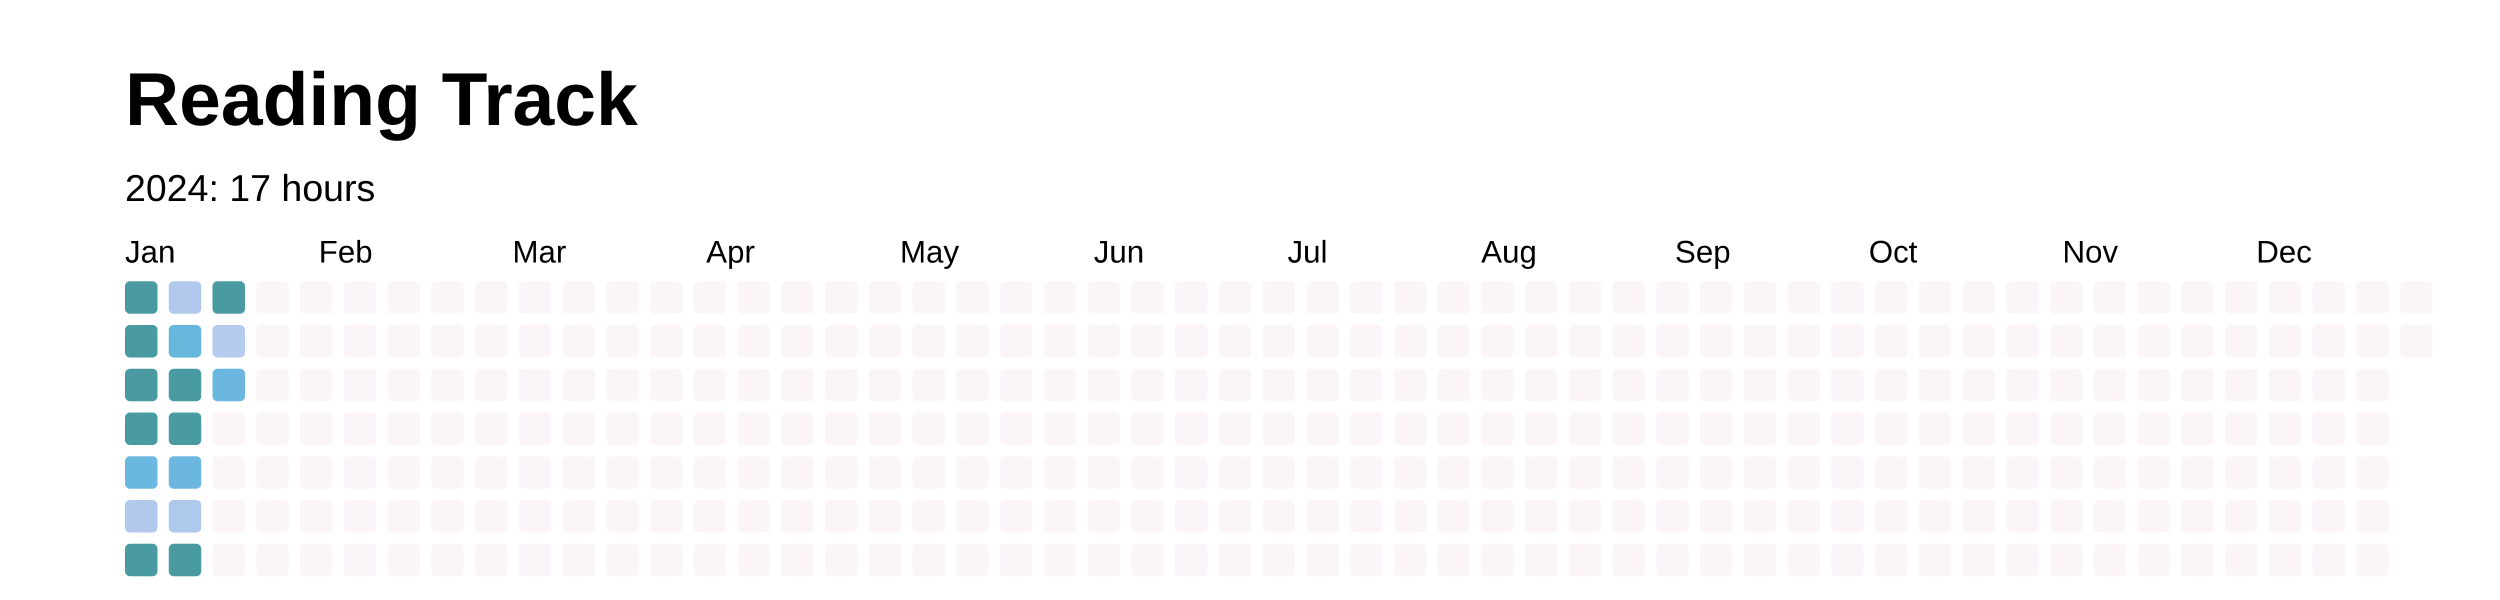
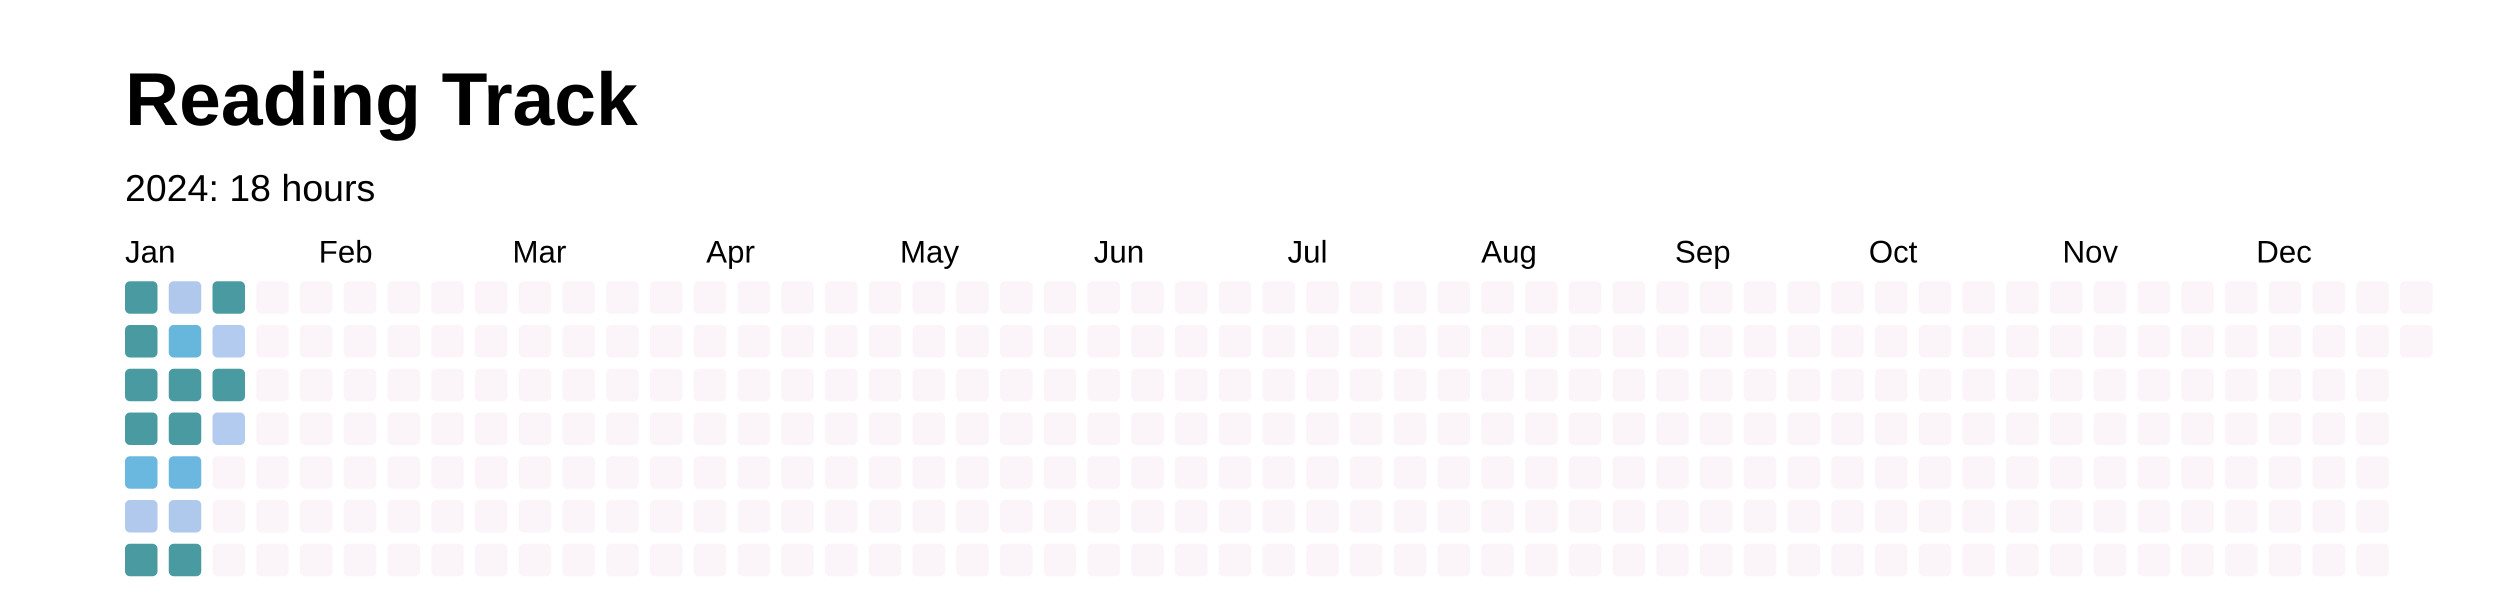
<svg xmlns="http://www.w3.org/2000/svg" baseProfile="full" height="48mm" version="1.1" viewBox="0,0,200,48" width="200mm">
  <defs />
  <rect fill="#FFFFFF" height="48" width="200" x="0" y="0" />
  <text fill="#000000" style="font-size:6px; font-family:Arial; font-weight:bold;" x="10" y="10">Reading Track</text>
-   <text dominant-baseline="hanging" fill="#000000" style="font-size:3.0px; font-family:Arial;" x="10" y="14">2024: 17 hours</text>
+   <text dominant-baseline="hanging" fill="#000000" style="font-size:3.0px; font-family:Arial;" x="10" y="14">2024: 18 hours</text>
  <text fill="#000000" style="font-size:2.5px; font-family:Arial" x="10.0" y="21.0">Jan</text>
  <text fill="#000000" style="font-size:2.5px; font-family:Arial" x="25.5" y="21.0">Feb</text>
  <text fill="#000000" style="font-size:2.5px; font-family:Arial" x="41.0" y="21.0">Mar</text>
  <text fill="#000000" style="font-size:2.5px; font-family:Arial" x="56.5" y="21.0">Apr</text>
  <text fill="#000000" style="font-size:2.5px; font-family:Arial" x="72.0" y="21.0">May</text>
  <text fill="#000000" style="font-size:2.5px; font-family:Arial" x="87.5" y="21.0">Jun</text>
  <text fill="#000000" style="font-size:2.5px; font-family:Arial" x="103.0" y="21.0">Jul</text>
  <text fill="#000000" style="font-size:2.5px; font-family:Arial" x="118.5" y="21.0">Aug</text>
  <text fill="#000000" style="font-size:2.5px; font-family:Arial" x="134.0" y="21.0">Sep</text>
  <text fill="#000000" style="font-size:2.5px; font-family:Arial" x="149.5" y="21.0">Oct</text>
  <text fill="#000000" style="font-size:2.5px; font-family:Arial" x="165.0" y="21.0">Nov</text>
  <text fill="#000000" style="font-size:2.5px; font-family:Arial" x="180.5" y="21.0">Dec</text>
  <rect fill="#4a9ba1" height="2.6" rx="0.4" ry="0.4" width="2.6" x="10.0" y="22.5" />
  <rect fill="#4a9ba1" height="2.6" rx="0.4" ry="0.4" width="2.6" x="10.0" y="26.0" />
  <rect fill="#4a9ba1" height="2.6" rx="0.4" ry="0.4" width="2.6" x="10.0" y="29.5" />
  <rect fill="#4a9ba1" height="2.6" rx="0.4" ry="0.4" width="2.6" x="10.0" y="33.0" />
  <rect fill="#6ab7df" height="2.6" rx="0.4" ry="0.4" width="2.6" x="10.0" y="36.5" />
  <rect fill="#b0c9ed" height="2.6" rx="0.4" ry="0.4" width="2.6" x="10.0" y="40.0" />
  <rect fill="#4a9ba1" height="2.6" rx="0.4" ry="0.4" width="2.6" x="10.0" y="43.5" />
  <rect fill="#afc8ec" height="2.6" rx="0.4" ry="0.4" width="2.6" x="13.5" y="22.5" />
  <rect fill="#67b6dc" height="2.6" rx="0.4" ry="0.4" width="2.6" x="13.5" y="26.0" />
  <rect fill="#4a9ba1" height="2.6" rx="0.4" ry="0.4" width="2.6" x="13.5" y="29.5" />
  <rect fill="#4a9ba1" height="2.6" rx="0.4" ry="0.4" width="2.6" x="13.5" y="33.0" />
  <rect fill="#6bb7df" height="2.6" rx="0.4" ry="0.4" width="2.6" x="13.5" y="36.5" />
  <rect fill="#afc9ec" height="2.6" rx="0.4" ry="0.4" width="2.6" x="13.5" y="40.0" />
  <rect fill="#4a9ba1" height="2.6" rx="0.4" ry="0.4" width="2.6" x="13.5" y="43.5" />
  <rect fill="#4a9ba1" height="2.6" rx="0.4" ry="0.4" width="2.6" x="17.0" y="22.5" />
  <rect fill="#b3cbee" height="2.6" rx="0.4" ry="0.4" width="2.6" x="17.0" y="26.0" />
-   <rect fill="#6bb7e0" height="2.6" rx="0.4" ry="0.4" width="2.6" x="17.0" y="29.5" />
-   <rect fill="#FBF4F9" height="2.6" rx="0.4" ry="0.4" width="2.6" x="17.0" y="33.0" />
+   <rect fill="#4a9ba1" height="2.6" rx="0.4" ry="0.4" width="2.6" x="17.0" y="29.5" />
+   <rect fill="#b3cbee" height="2.6" rx="0.4" ry="0.4" width="2.6" x="17.0" y="33.0" />
  <rect fill="#FBF4F9" height="2.6" rx="0.4" ry="0.4" width="2.6" x="17.0" y="36.5" />
  <rect fill="#FBF4F9" height="2.6" rx="0.4" ry="0.4" width="2.6" x="17.0" y="40.0" />
  <rect fill="#FBF4F9" height="2.6" rx="0.4" ry="0.4" width="2.6" x="17.0" y="43.5" />
  <rect fill="#FBF4F9" height="2.6" rx="0.4" ry="0.4" width="2.6" x="20.5" y="22.5" />
  <rect fill="#FBF4F9" height="2.6" rx="0.4" ry="0.4" width="2.6" x="20.5" y="26.0" />
  <rect fill="#FBF4F9" height="2.6" rx="0.4" ry="0.4" width="2.6" x="20.5" y="29.5" />
  <rect fill="#FBF4F9" height="2.6" rx="0.4" ry="0.4" width="2.6" x="20.5" y="33.0" />
  <rect fill="#FBF4F9" height="2.6" rx="0.4" ry="0.4" width="2.6" x="20.5" y="36.5" />
  <rect fill="#FBF4F9" height="2.6" rx="0.4" ry="0.4" width="2.6" x="20.5" y="40.0" />
  <rect fill="#FBF4F9" height="2.6" rx="0.4" ry="0.4" width="2.6" x="20.5" y="43.5" />
  <rect fill="#FBF4F9" height="2.6" rx="0.4" ry="0.4" width="2.6" x="24.0" y="22.5" />
  <rect fill="#FBF4F9" height="2.6" rx="0.4" ry="0.4" width="2.6" x="24.0" y="26.0" />
  <rect fill="#FBF4F9" height="2.6" rx="0.4" ry="0.4" width="2.6" x="24.0" y="29.5" />
  <rect fill="#FBF4F9" height="2.6" rx="0.4" ry="0.4" width="2.6" x="24.0" y="33.0" />
  <rect fill="#FBF4F9" height="2.6" rx="0.4" ry="0.4" width="2.6" x="24.0" y="36.5" />
  <rect fill="#FBF4F9" height="2.6" rx="0.4" ry="0.4" width="2.6" x="24.0" y="40.0" />
  <rect fill="#FBF4F9" height="2.6" rx="0.4" ry="0.4" width="2.6" x="24.0" y="43.5" />
  <rect fill="#FBF4F9" height="2.6" rx="0.4" ry="0.4" width="2.6" x="27.5" y="22.5" />
  <rect fill="#FBF4F9" height="2.6" rx="0.4" ry="0.4" width="2.6" x="27.5" y="26.0" />
  <rect fill="#FBF4F9" height="2.6" rx="0.4" ry="0.4" width="2.6" x="27.5" y="29.5" />
  <rect fill="#FBF4F9" height="2.6" rx="0.4" ry="0.4" width="2.6" x="27.5" y="33.0" />
  <rect fill="#FBF4F9" height="2.6" rx="0.4" ry="0.4" width="2.6" x="27.5" y="36.5" />
  <rect fill="#FBF4F9" height="2.6" rx="0.4" ry="0.4" width="2.6" x="27.5" y="40.0" />
  <rect fill="#FBF4F9" height="2.6" rx="0.4" ry="0.4" width="2.6" x="27.5" y="43.5" />
  <rect fill="#FBF4F9" height="2.6" rx="0.4" ry="0.4" width="2.6" x="31.0" y="22.5" />
  <rect fill="#FBF4F9" height="2.6" rx="0.4" ry="0.4" width="2.6" x="31.0" y="26.0" />
  <rect fill="#FBF4F9" height="2.6" rx="0.4" ry="0.4" width="2.6" x="31.0" y="29.5" />
  <rect fill="#FBF4F9" height="2.6" rx="0.4" ry="0.4" width="2.6" x="31.0" y="33.0" />
  <rect fill="#FBF4F9" height="2.6" rx="0.4" ry="0.4" width="2.6" x="31.0" y="36.5" />
  <rect fill="#FBF4F9" height="2.6" rx="0.4" ry="0.4" width="2.6" x="31.0" y="40.0" />
  <rect fill="#FBF4F9" height="2.6" rx="0.4" ry="0.4" width="2.6" x="31.0" y="43.5" />
  <rect fill="#FBF4F9" height="2.6" rx="0.4" ry="0.4" width="2.6" x="34.5" y="22.5" />
  <rect fill="#FBF4F9" height="2.6" rx="0.4" ry="0.4" width="2.6" x="34.5" y="26.0" />
  <rect fill="#FBF4F9" height="2.6" rx="0.4" ry="0.4" width="2.6" x="34.5" y="29.5" />
  <rect fill="#FBF4F9" height="2.6" rx="0.4" ry="0.4" width="2.6" x="34.5" y="33.0" />
  <rect fill="#FBF4F9" height="2.6" rx="0.4" ry="0.4" width="2.6" x="34.5" y="36.5" />
  <rect fill="#FBF4F9" height="2.6" rx="0.4" ry="0.4" width="2.6" x="34.5" y="40.0" />
  <rect fill="#FBF4F9" height="2.6" rx="0.4" ry="0.4" width="2.6" x="34.5" y="43.5" />
  <rect fill="#FBF4F9" height="2.6" rx="0.4" ry="0.4" width="2.6" x="38.0" y="22.5" />
  <rect fill="#FBF4F9" height="2.6" rx="0.4" ry="0.4" width="2.6" x="38.0" y="26.0" />
  <rect fill="#FBF4F9" height="2.6" rx="0.4" ry="0.4" width="2.6" x="38.0" y="29.5" />
  <rect fill="#FBF4F9" height="2.6" rx="0.4" ry="0.4" width="2.6" x="38.0" y="33.0" />
  <rect fill="#FBF4F9" height="2.6" rx="0.4" ry="0.4" width="2.6" x="38.0" y="36.5" />
  <rect fill="#FBF4F9" height="2.6" rx="0.4" ry="0.4" width="2.6" x="38.0" y="40.0" />
  <rect fill="#FBF4F9" height="2.6" rx="0.4" ry="0.4" width="2.6" x="38.0" y="43.5" />
  <rect fill="#FBF4F9" height="2.6" rx="0.4" ry="0.4" width="2.6" x="41.5" y="22.5" />
  <rect fill="#FBF4F9" height="2.6" rx="0.4" ry="0.4" width="2.6" x="41.5" y="26.0" />
  <rect fill="#FBF4F9" height="2.6" rx="0.4" ry="0.4" width="2.6" x="41.5" y="29.5" />
  <rect fill="#FBF4F9" height="2.6" rx="0.4" ry="0.4" width="2.6" x="41.5" y="33.0" />
  <rect fill="#FBF4F9" height="2.6" rx="0.4" ry="0.4" width="2.6" x="41.5" y="36.5" />
  <rect fill="#FBF4F9" height="2.6" rx="0.4" ry="0.4" width="2.6" x="41.5" y="40.0" />
  <rect fill="#FBF4F9" height="2.6" rx="0.4" ry="0.4" width="2.6" x="41.5" y="43.5" />
  <rect fill="#FBF4F9" height="2.6" rx="0.4" ry="0.4" width="2.6" x="45.0" y="22.5" />
  <rect fill="#FBF4F9" height="2.6" rx="0.4" ry="0.4" width="2.6" x="45.0" y="26.0" />
  <rect fill="#FBF4F9" height="2.6" rx="0.4" ry="0.4" width="2.6" x="45.0" y="29.5" />
  <rect fill="#FBF4F9" height="2.6" rx="0.4" ry="0.4" width="2.6" x="45.0" y="33.0" />
  <rect fill="#FBF4F9" height="2.6" rx="0.4" ry="0.4" width="2.6" x="45.0" y="36.5" />
  <rect fill="#FBF4F9" height="2.6" rx="0.4" ry="0.4" width="2.6" x="45.0" y="40.0" />
  <rect fill="#FBF4F9" height="2.6" rx="0.4" ry="0.4" width="2.6" x="45.0" y="43.5" />
  <rect fill="#FBF4F9" height="2.6" rx="0.4" ry="0.4" width="2.6" x="48.5" y="22.5" />
  <rect fill="#FBF4F9" height="2.6" rx="0.4" ry="0.4" width="2.6" x="48.5" y="26.0" />
  <rect fill="#FBF4F9" height="2.6" rx="0.4" ry="0.4" width="2.6" x="48.5" y="29.5" />
  <rect fill="#FBF4F9" height="2.6" rx="0.4" ry="0.4" width="2.6" x="48.5" y="33.0" />
  <rect fill="#FBF4F9" height="2.6" rx="0.4" ry="0.4" width="2.6" x="48.5" y="36.5" />
  <rect fill="#FBF4F9" height="2.6" rx="0.4" ry="0.4" width="2.6" x="48.5" y="40.0" />
  <rect fill="#FBF4F9" height="2.6" rx="0.4" ry="0.4" width="2.6" x="48.5" y="43.5" />
  <rect fill="#FBF4F9" height="2.6" rx="0.4" ry="0.4" width="2.6" x="52.0" y="22.5" />
  <rect fill="#FBF4F9" height="2.6" rx="0.4" ry="0.4" width="2.6" x="52.0" y="26.0" />
  <rect fill="#FBF4F9" height="2.6" rx="0.4" ry="0.4" width="2.6" x="52.0" y="29.5" />
  <rect fill="#FBF4F9" height="2.6" rx="0.4" ry="0.4" width="2.6" x="52.0" y="33.0" />
  <rect fill="#FBF4F9" height="2.6" rx="0.4" ry="0.4" width="2.6" x="52.0" y="36.5" />
  <rect fill="#FBF4F9" height="2.6" rx="0.4" ry="0.4" width="2.6" x="52.0" y="40.0" />
  <rect fill="#FBF4F9" height="2.6" rx="0.4" ry="0.4" width="2.6" x="52.0" y="43.5" />
  <rect fill="#FBF4F9" height="2.6" rx="0.4" ry="0.4" width="2.6" x="55.5" y="22.5" />
  <rect fill="#FBF4F9" height="2.6" rx="0.4" ry="0.4" width="2.6" x="55.5" y="26.0" />
  <rect fill="#FBF4F9" height="2.6" rx="0.4" ry="0.4" width="2.6" x="55.5" y="29.5" />
  <rect fill="#FBF4F9" height="2.6" rx="0.4" ry="0.4" width="2.6" x="55.5" y="33.0" />
  <rect fill="#FBF4F9" height="2.6" rx="0.4" ry="0.4" width="2.6" x="55.5" y="36.5" />
  <rect fill="#FBF4F9" height="2.6" rx="0.4" ry="0.4" width="2.6" x="55.5" y="40.0" />
  <rect fill="#FBF4F9" height="2.6" rx="0.4" ry="0.4" width="2.6" x="55.5" y="43.5" />
  <rect fill="#FBF4F9" height="2.6" rx="0.4" ry="0.4" width="2.6" x="59.0" y="22.5" />
  <rect fill="#FBF4F9" height="2.6" rx="0.4" ry="0.4" width="2.6" x="59.0" y="26.0" />
  <rect fill="#FBF4F9" height="2.6" rx="0.4" ry="0.4" width="2.6" x="59.0" y="29.5" />
  <rect fill="#FBF4F9" height="2.6" rx="0.4" ry="0.4" width="2.6" x="59.0" y="33.0" />
  <rect fill="#FBF4F9" height="2.6" rx="0.4" ry="0.4" width="2.6" x="59.0" y="36.5" />
  <rect fill="#FBF4F9" height="2.6" rx="0.4" ry="0.4" width="2.6" x="59.0" y="40.0" />
  <rect fill="#FBF4F9" height="2.6" rx="0.4" ry="0.4" width="2.6" x="59.0" y="43.5" />
  <rect fill="#FBF4F9" height="2.6" rx="0.4" ry="0.4" width="2.6" x="62.5" y="22.5" />
  <rect fill="#FBF4F9" height="2.6" rx="0.4" ry="0.4" width="2.6" x="62.5" y="26.0" />
  <rect fill="#FBF4F9" height="2.6" rx="0.4" ry="0.4" width="2.6" x="62.5" y="29.5" />
  <rect fill="#FBF4F9" height="2.6" rx="0.4" ry="0.4" width="2.6" x="62.5" y="33.0" />
  <rect fill="#FBF4F9" height="2.6" rx="0.4" ry="0.4" width="2.6" x="62.5" y="36.5" />
  <rect fill="#FBF4F9" height="2.6" rx="0.4" ry="0.4" width="2.6" x="62.5" y="40.0" />
  <rect fill="#FBF4F9" height="2.6" rx="0.4" ry="0.4" width="2.6" x="62.5" y="43.5" />
  <rect fill="#FBF4F9" height="2.6" rx="0.4" ry="0.4" width="2.6" x="66.0" y="22.5" />
  <rect fill="#FBF4F9" height="2.6" rx="0.4" ry="0.4" width="2.6" x="66.0" y="26.0" />
  <rect fill="#FBF4F9" height="2.6" rx="0.4" ry="0.4" width="2.6" x="66.0" y="29.5" />
  <rect fill="#FBF4F9" height="2.6" rx="0.4" ry="0.4" width="2.6" x="66.0" y="33.0" />
  <rect fill="#FBF4F9" height="2.6" rx="0.4" ry="0.4" width="2.6" x="66.0" y="36.5" />
  <rect fill="#FBF4F9" height="2.6" rx="0.4" ry="0.4" width="2.6" x="66.0" y="40.0" />
  <rect fill="#FBF4F9" height="2.6" rx="0.4" ry="0.4" width="2.6" x="66.0" y="43.5" />
  <rect fill="#FBF4F9" height="2.6" rx="0.4" ry="0.4" width="2.6" x="69.5" y="22.5" />
  <rect fill="#FBF4F9" height="2.6" rx="0.4" ry="0.4" width="2.6" x="69.5" y="26.0" />
  <rect fill="#FBF4F9" height="2.6" rx="0.4" ry="0.4" width="2.6" x="69.5" y="29.5" />
  <rect fill="#FBF4F9" height="2.6" rx="0.4" ry="0.4" width="2.6" x="69.5" y="33.0" />
  <rect fill="#FBF4F9" height="2.6" rx="0.4" ry="0.4" width="2.6" x="69.5" y="36.5" />
  <rect fill="#FBF4F9" height="2.6" rx="0.4" ry="0.4" width="2.6" x="69.5" y="40.0" />
  <rect fill="#FBF4F9" height="2.6" rx="0.4" ry="0.4" width="2.6" x="69.5" y="43.5" />
  <rect fill="#FBF4F9" height="2.6" rx="0.4" ry="0.4" width="2.6" x="73.0" y="22.5" />
  <rect fill="#FBF4F9" height="2.6" rx="0.4" ry="0.4" width="2.6" x="73.0" y="26.0" />
  <rect fill="#FBF4F9" height="2.6" rx="0.4" ry="0.4" width="2.6" x="73.0" y="29.5" />
  <rect fill="#FBF4F9" height="2.6" rx="0.4" ry="0.4" width="2.6" x="73.0" y="33.0" />
  <rect fill="#FBF4F9" height="2.6" rx="0.4" ry="0.4" width="2.6" x="73.0" y="36.5" />
  <rect fill="#FBF4F9" height="2.6" rx="0.4" ry="0.4" width="2.6" x="73.0" y="40.0" />
  <rect fill="#FBF4F9" height="2.6" rx="0.4" ry="0.4" width="2.6" x="73.0" y="43.5" />
  <rect fill="#FBF4F9" height="2.6" rx="0.4" ry="0.4" width="2.6" x="76.5" y="22.5" />
  <rect fill="#FBF4F9" height="2.6" rx="0.4" ry="0.4" width="2.6" x="76.5" y="26.0" />
  <rect fill="#FBF4F9" height="2.6" rx="0.4" ry="0.4" width="2.6" x="76.5" y="29.5" />
  <rect fill="#FBF4F9" height="2.6" rx="0.4" ry="0.4" width="2.6" x="76.5" y="33.0" />
  <rect fill="#FBF4F9" height="2.6" rx="0.4" ry="0.4" width="2.6" x="76.5" y="36.5" />
  <rect fill="#FBF4F9" height="2.6" rx="0.4" ry="0.4" width="2.6" x="76.5" y="40.0" />
  <rect fill="#FBF4F9" height="2.6" rx="0.4" ry="0.4" width="2.6" x="76.5" y="43.5" />
  <rect fill="#FBF4F9" height="2.6" rx="0.4" ry="0.4" width="2.6" x="80.0" y="22.5" />
  <rect fill="#FBF4F9" height="2.6" rx="0.4" ry="0.4" width="2.6" x="80.0" y="26.0" />
  <rect fill="#FBF4F9" height="2.6" rx="0.4" ry="0.4" width="2.6" x="80.0" y="29.5" />
  <rect fill="#FBF4F9" height="2.6" rx="0.4" ry="0.4" width="2.6" x="80.0" y="33.0" />
  <rect fill="#FBF4F9" height="2.6" rx="0.4" ry="0.4" width="2.6" x="80.0" y="36.5" />
  <rect fill="#FBF4F9" height="2.6" rx="0.4" ry="0.4" width="2.6" x="80.0" y="40.0" />
  <rect fill="#FBF4F9" height="2.6" rx="0.4" ry="0.4" width="2.6" x="80.0" y="43.5" />
  <rect fill="#FBF4F9" height="2.6" rx="0.4" ry="0.4" width="2.6" x="83.5" y="22.5" />
  <rect fill="#FBF4F9" height="2.6" rx="0.4" ry="0.4" width="2.6" x="83.5" y="26.0" />
  <rect fill="#FBF4F9" height="2.6" rx="0.4" ry="0.4" width="2.6" x="83.5" y="29.5" />
  <rect fill="#FBF4F9" height="2.6" rx="0.4" ry="0.4" width="2.6" x="83.5" y="33.0" />
  <rect fill="#FBF4F9" height="2.6" rx="0.4" ry="0.4" width="2.6" x="83.5" y="36.5" />
  <rect fill="#FBF4F9" height="2.6" rx="0.4" ry="0.4" width="2.6" x="83.5" y="40.0" />
  <rect fill="#FBF4F9" height="2.6" rx="0.4" ry="0.4" width="2.6" x="83.5" y="43.5" />
  <rect fill="#FBF4F9" height="2.6" rx="0.4" ry="0.4" width="2.6" x="87.0" y="22.5" />
  <rect fill="#FBF4F9" height="2.6" rx="0.4" ry="0.4" width="2.6" x="87.0" y="26.0" />
  <rect fill="#FBF4F9" height="2.6" rx="0.4" ry="0.4" width="2.6" x="87.0" y="29.5" />
  <rect fill="#FBF4F9" height="2.6" rx="0.4" ry="0.4" width="2.6" x="87.0" y="33.0" />
  <rect fill="#FBF4F9" height="2.6" rx="0.4" ry="0.4" width="2.6" x="87.0" y="36.5" />
  <rect fill="#FBF4F9" height="2.6" rx="0.4" ry="0.4" width="2.6" x="87.0" y="40.0" />
  <rect fill="#FBF4F9" height="2.6" rx="0.4" ry="0.4" width="2.6" x="87.0" y="43.5" />
  <rect fill="#FBF4F9" height="2.6" rx="0.4" ry="0.4" width="2.6" x="90.5" y="22.5" />
  <rect fill="#FBF4F9" height="2.6" rx="0.4" ry="0.4" width="2.6" x="90.5" y="26.0" />
  <rect fill="#FBF4F9" height="2.6" rx="0.4" ry="0.4" width="2.6" x="90.5" y="29.5" />
  <rect fill="#FBF4F9" height="2.6" rx="0.4" ry="0.4" width="2.6" x="90.5" y="33.0" />
  <rect fill="#FBF4F9" height="2.6" rx="0.4" ry="0.4" width="2.6" x="90.5" y="36.5" />
  <rect fill="#FBF4F9" height="2.6" rx="0.4" ry="0.4" width="2.6" x="90.5" y="40.0" />
  <rect fill="#FBF4F9" height="2.6" rx="0.4" ry="0.4" width="2.6" x="90.5" y="43.5" />
  <rect fill="#FBF4F9" height="2.6" rx="0.4" ry="0.4" width="2.6" x="94.0" y="22.5" />
  <rect fill="#FBF4F9" height="2.6" rx="0.4" ry="0.4" width="2.6" x="94.0" y="26.0" />
  <rect fill="#FBF4F9" height="2.6" rx="0.4" ry="0.4" width="2.6" x="94.0" y="29.5" />
  <rect fill="#FBF4F9" height="2.6" rx="0.4" ry="0.4" width="2.6" x="94.0" y="33.0" />
  <rect fill="#FBF4F9" height="2.6" rx="0.4" ry="0.4" width="2.6" x="94.0" y="36.5" />
  <rect fill="#FBF4F9" height="2.6" rx="0.4" ry="0.4" width="2.6" x="94.0" y="40.0" />
  <rect fill="#FBF4F9" height="2.6" rx="0.4" ry="0.4" width="2.6" x="94.0" y="43.5" />
  <rect fill="#FBF4F9" height="2.6" rx="0.4" ry="0.4" width="2.6" x="97.5" y="22.5" />
  <rect fill="#FBF4F9" height="2.6" rx="0.4" ry="0.4" width="2.6" x="97.5" y="26.0" />
  <rect fill="#FBF4F9" height="2.6" rx="0.4" ry="0.4" width="2.6" x="97.5" y="29.5" />
  <rect fill="#FBF4F9" height="2.6" rx="0.4" ry="0.4" width="2.6" x="97.5" y="33.0" />
  <rect fill="#FBF4F9" height="2.6" rx="0.4" ry="0.4" width="2.6" x="97.5" y="36.5" />
  <rect fill="#FBF4F9" height="2.6" rx="0.4" ry="0.4" width="2.6" x="97.5" y="40.0" />
  <rect fill="#FBF4F9" height="2.6" rx="0.4" ry="0.4" width="2.6" x="97.5" y="43.5" />
  <rect fill="#FBF4F9" height="2.6" rx="0.4" ry="0.4" width="2.6" x="101.0" y="22.5" />
  <rect fill="#FBF4F9" height="2.6" rx="0.4" ry="0.4" width="2.6" x="101.0" y="26.0" />
  <rect fill="#FBF4F9" height="2.6" rx="0.4" ry="0.4" width="2.6" x="101.0" y="29.5" />
  <rect fill="#FBF4F9" height="2.6" rx="0.4" ry="0.4" width="2.6" x="101.0" y="33.0" />
  <rect fill="#FBF4F9" height="2.6" rx="0.4" ry="0.4" width="2.6" x="101.0" y="36.5" />
  <rect fill="#FBF4F9" height="2.6" rx="0.4" ry="0.4" width="2.6" x="101.0" y="40.0" />
  <rect fill="#FBF4F9" height="2.6" rx="0.4" ry="0.4" width="2.6" x="101.0" y="43.5" />
  <rect fill="#FBF4F9" height="2.6" rx="0.4" ry="0.4" width="2.6" x="104.5" y="22.5" />
  <rect fill="#FBF4F9" height="2.6" rx="0.4" ry="0.4" width="2.6" x="104.5" y="26.0" />
  <rect fill="#FBF4F9" height="2.6" rx="0.4" ry="0.4" width="2.6" x="104.5" y="29.5" />
  <rect fill="#FBF4F9" height="2.6" rx="0.4" ry="0.4" width="2.6" x="104.5" y="33.0" />
  <rect fill="#FBF4F9" height="2.6" rx="0.4" ry="0.4" width="2.6" x="104.5" y="36.5" />
  <rect fill="#FBF4F9" height="2.6" rx="0.4" ry="0.4" width="2.6" x="104.5" y="40.0" />
  <rect fill="#FBF4F9" height="2.6" rx="0.4" ry="0.4" width="2.6" x="104.5" y="43.5" />
  <rect fill="#FBF4F9" height="2.6" rx="0.4" ry="0.4" width="2.6" x="108.0" y="22.5" />
  <rect fill="#FBF4F9" height="2.6" rx="0.4" ry="0.4" width="2.6" x="108.0" y="26.0" />
  <rect fill="#FBF4F9" height="2.6" rx="0.4" ry="0.4" width="2.6" x="108.0" y="29.5" />
  <rect fill="#FBF4F9" height="2.6" rx="0.4" ry="0.4" width="2.6" x="108.0" y="33.0" />
  <rect fill="#FBF4F9" height="2.6" rx="0.4" ry="0.4" width="2.6" x="108.0" y="36.5" />
  <rect fill="#FBF4F9" height="2.6" rx="0.4" ry="0.4" width="2.6" x="108.0" y="40.0" />
  <rect fill="#FBF4F9" height="2.6" rx="0.4" ry="0.4" width="2.6" x="108.0" y="43.5" />
  <rect fill="#FBF4F9" height="2.6" rx="0.4" ry="0.4" width="2.6" x="111.5" y="22.5" />
  <rect fill="#FBF4F9" height="2.6" rx="0.4" ry="0.4" width="2.6" x="111.5" y="26.0" />
  <rect fill="#FBF4F9" height="2.6" rx="0.4" ry="0.4" width="2.6" x="111.5" y="29.5" />
  <rect fill="#FBF4F9" height="2.6" rx="0.4" ry="0.4" width="2.6" x="111.5" y="33.0" />
  <rect fill="#FBF4F9" height="2.6" rx="0.4" ry="0.4" width="2.6" x="111.5" y="36.5" />
  <rect fill="#FBF4F9" height="2.6" rx="0.4" ry="0.4" width="2.6" x="111.5" y="40.0" />
  <rect fill="#FBF4F9" height="2.6" rx="0.4" ry="0.4" width="2.6" x="111.5" y="43.5" />
  <rect fill="#FBF4F9" height="2.6" rx="0.4" ry="0.4" width="2.6" x="115.0" y="22.5" />
  <rect fill="#FBF4F9" height="2.6" rx="0.4" ry="0.4" width="2.6" x="115.0" y="26.0" />
  <rect fill="#FBF4F9" height="2.6" rx="0.4" ry="0.4" width="2.6" x="115.0" y="29.5" />
  <rect fill="#FBF4F9" height="2.6" rx="0.4" ry="0.4" width="2.6" x="115.0" y="33.0" />
  <rect fill="#FBF4F9" height="2.6" rx="0.4" ry="0.4" width="2.6" x="115.0" y="36.5" />
  <rect fill="#FBF4F9" height="2.6" rx="0.4" ry="0.4" width="2.6" x="115.0" y="40.0" />
  <rect fill="#FBF4F9" height="2.6" rx="0.4" ry="0.4" width="2.6" x="115.0" y="43.5" />
  <rect fill="#FBF4F9" height="2.6" rx="0.4" ry="0.4" width="2.6" x="118.5" y="22.5" />
  <rect fill="#FBF4F9" height="2.6" rx="0.4" ry="0.4" width="2.6" x="118.5" y="26.0" />
  <rect fill="#FBF4F9" height="2.6" rx="0.4" ry="0.4" width="2.6" x="118.5" y="29.5" />
  <rect fill="#FBF4F9" height="2.6" rx="0.4" ry="0.4" width="2.6" x="118.5" y="33.0" />
  <rect fill="#FBF4F9" height="2.6" rx="0.4" ry="0.4" width="2.6" x="118.5" y="36.5" />
  <rect fill="#FBF4F9" height="2.6" rx="0.4" ry="0.4" width="2.6" x="118.5" y="40.0" />
  <rect fill="#FBF4F9" height="2.6" rx="0.4" ry="0.4" width="2.6" x="118.5" y="43.5" />
  <rect fill="#FBF4F9" height="2.6" rx="0.4" ry="0.4" width="2.6" x="122.0" y="22.5" />
  <rect fill="#FBF4F9" height="2.6" rx="0.4" ry="0.4" width="2.6" x="122.0" y="26.0" />
  <rect fill="#FBF4F9" height="2.6" rx="0.4" ry="0.4" width="2.6" x="122.0" y="29.5" />
  <rect fill="#FBF4F9" height="2.6" rx="0.4" ry="0.4" width="2.6" x="122.0" y="33.0" />
  <rect fill="#FBF4F9" height="2.6" rx="0.4" ry="0.4" width="2.6" x="122.0" y="36.5" />
  <rect fill="#FBF4F9" height="2.6" rx="0.4" ry="0.4" width="2.6" x="122.0" y="40.0" />
  <rect fill="#FBF4F9" height="2.6" rx="0.4" ry="0.4" width="2.6" x="122.0" y="43.5" />
  <rect fill="#FBF4F9" height="2.6" rx="0.4" ry="0.4" width="2.6" x="125.5" y="22.5" />
  <rect fill="#FBF4F9" height="2.6" rx="0.4" ry="0.4" width="2.6" x="125.5" y="26.0" />
  <rect fill="#FBF4F9" height="2.6" rx="0.4" ry="0.4" width="2.6" x="125.5" y="29.5" />
  <rect fill="#FBF4F9" height="2.6" rx="0.4" ry="0.4" width="2.6" x="125.5" y="33.0" />
  <rect fill="#FBF4F9" height="2.6" rx="0.4" ry="0.4" width="2.6" x="125.5" y="36.5" />
  <rect fill="#FBF4F9" height="2.6" rx="0.4" ry="0.4" width="2.6" x="125.5" y="40.0" />
  <rect fill="#FBF4F9" height="2.6" rx="0.4" ry="0.4" width="2.6" x="125.5" y="43.5" />
  <rect fill="#FBF4F9" height="2.6" rx="0.4" ry="0.4" width="2.6" x="129.0" y="22.5" />
  <rect fill="#FBF4F9" height="2.6" rx="0.4" ry="0.4" width="2.6" x="129.0" y="26.0" />
  <rect fill="#FBF4F9" height="2.6" rx="0.4" ry="0.4" width="2.6" x="129.0" y="29.5" />
  <rect fill="#FBF4F9" height="2.6" rx="0.4" ry="0.4" width="2.6" x="129.0" y="33.0" />
  <rect fill="#FBF4F9" height="2.6" rx="0.4" ry="0.4" width="2.6" x="129.0" y="36.5" />
  <rect fill="#FBF4F9" height="2.6" rx="0.4" ry="0.4" width="2.6" x="129.0" y="40.0" />
  <rect fill="#FBF4F9" height="2.6" rx="0.4" ry="0.4" width="2.6" x="129.0" y="43.5" />
  <rect fill="#FBF4F9" height="2.6" rx="0.4" ry="0.4" width="2.6" x="132.5" y="22.5" />
  <rect fill="#FBF4F9" height="2.6" rx="0.4" ry="0.4" width="2.6" x="132.5" y="26.0" />
  <rect fill="#FBF4F9" height="2.6" rx="0.4" ry="0.4" width="2.6" x="132.5" y="29.5" />
  <rect fill="#FBF4F9" height="2.6" rx="0.4" ry="0.4" width="2.6" x="132.5" y="33.0" />
  <rect fill="#FBF4F9" height="2.6" rx="0.4" ry="0.4" width="2.6" x="132.5" y="36.5" />
  <rect fill="#FBF4F9" height="2.6" rx="0.4" ry="0.4" width="2.6" x="132.5" y="40.0" />
  <rect fill="#FBF4F9" height="2.6" rx="0.4" ry="0.4" width="2.6" x="132.5" y="43.5" />
  <rect fill="#FBF4F9" height="2.6" rx="0.4" ry="0.4" width="2.6" x="136.0" y="22.5" />
  <rect fill="#FBF4F9" height="2.6" rx="0.4" ry="0.4" width="2.6" x="136.0" y="26.0" />
  <rect fill="#FBF4F9" height="2.6" rx="0.4" ry="0.4" width="2.6" x="136.0" y="29.5" />
  <rect fill="#FBF4F9" height="2.6" rx="0.4" ry="0.4" width="2.6" x="136.0" y="33.0" />
  <rect fill="#FBF4F9" height="2.6" rx="0.4" ry="0.4" width="2.6" x="136.0" y="36.5" />
  <rect fill="#FBF4F9" height="2.6" rx="0.4" ry="0.4" width="2.6" x="136.0" y="40.0" />
  <rect fill="#FBF4F9" height="2.6" rx="0.4" ry="0.4" width="2.6" x="136.0" y="43.5" />
  <rect fill="#FBF4F9" height="2.6" rx="0.4" ry="0.4" width="2.6" x="139.5" y="22.5" />
  <rect fill="#FBF4F9" height="2.6" rx="0.4" ry="0.4" width="2.6" x="139.5" y="26.0" />
  <rect fill="#FBF4F9" height="2.6" rx="0.4" ry="0.4" width="2.6" x="139.5" y="29.5" />
  <rect fill="#FBF4F9" height="2.6" rx="0.4" ry="0.4" width="2.6" x="139.5" y="33.0" />
  <rect fill="#FBF4F9" height="2.6" rx="0.4" ry="0.4" width="2.6" x="139.5" y="36.5" />
  <rect fill="#FBF4F9" height="2.6" rx="0.4" ry="0.4" width="2.6" x="139.5" y="40.0" />
  <rect fill="#FBF4F9" height="2.6" rx="0.4" ry="0.4" width="2.6" x="139.5" y="43.5" />
  <rect fill="#FBF4F9" height="2.6" rx="0.4" ry="0.4" width="2.6" x="143.0" y="22.5" />
  <rect fill="#FBF4F9" height="2.6" rx="0.4" ry="0.4" width="2.6" x="143.0" y="26.0" />
  <rect fill="#FBF4F9" height="2.6" rx="0.4" ry="0.4" width="2.6" x="143.0" y="29.5" />
  <rect fill="#FBF4F9" height="2.6" rx="0.4" ry="0.4" width="2.6" x="143.0" y="33.0" />
  <rect fill="#FBF4F9" height="2.6" rx="0.4" ry="0.4" width="2.6" x="143.0" y="36.5" />
  <rect fill="#FBF4F9" height="2.6" rx="0.4" ry="0.4" width="2.6" x="143.0" y="40.0" />
  <rect fill="#FBF4F9" height="2.6" rx="0.4" ry="0.4" width="2.6" x="143.0" y="43.5" />
  <rect fill="#FBF4F9" height="2.6" rx="0.4" ry="0.4" width="2.6" x="146.5" y="22.5" />
  <rect fill="#FBF4F9" height="2.6" rx="0.4" ry="0.4" width="2.6" x="146.5" y="26.0" />
  <rect fill="#FBF4F9" height="2.6" rx="0.4" ry="0.4" width="2.6" x="146.5" y="29.5" />
  <rect fill="#FBF4F9" height="2.6" rx="0.4" ry="0.4" width="2.6" x="146.5" y="33.0" />
  <rect fill="#FBF4F9" height="2.6" rx="0.4" ry="0.4" width="2.6" x="146.5" y="36.5" />
  <rect fill="#FBF4F9" height="2.6" rx="0.4" ry="0.4" width="2.6" x="146.5" y="40.0" />
  <rect fill="#FBF4F9" height="2.6" rx="0.4" ry="0.4" width="2.6" x="146.5" y="43.5" />
  <rect fill="#FBF4F9" height="2.6" rx="0.4" ry="0.4" width="2.6" x="150.0" y="22.5" />
  <rect fill="#FBF4F9" height="2.6" rx="0.4" ry="0.4" width="2.6" x="150.0" y="26.0" />
  <rect fill="#FBF4F9" height="2.6" rx="0.4" ry="0.4" width="2.6" x="150.0" y="29.5" />
  <rect fill="#FBF4F9" height="2.6" rx="0.4" ry="0.4" width="2.6" x="150.0" y="33.0" />
  <rect fill="#FBF4F9" height="2.6" rx="0.4" ry="0.4" width="2.6" x="150.0" y="36.5" />
  <rect fill="#FBF4F9" height="2.6" rx="0.4" ry="0.4" width="2.6" x="150.0" y="40.0" />
  <rect fill="#FBF4F9" height="2.6" rx="0.4" ry="0.4" width="2.6" x="150.0" y="43.5" />
  <rect fill="#FBF4F9" height="2.6" rx="0.4" ry="0.4" width="2.6" x="153.5" y="22.5" />
  <rect fill="#FBF4F9" height="2.6" rx="0.4" ry="0.4" width="2.6" x="153.5" y="26.0" />
  <rect fill="#FBF4F9" height="2.6" rx="0.4" ry="0.4" width="2.6" x="153.5" y="29.5" />
  <rect fill="#FBF4F9" height="2.6" rx="0.4" ry="0.4" width="2.6" x="153.5" y="33.0" />
  <rect fill="#FBF4F9" height="2.6" rx="0.4" ry="0.4" width="2.6" x="153.5" y="36.5" />
  <rect fill="#FBF4F9" height="2.6" rx="0.4" ry="0.4" width="2.6" x="153.5" y="40.0" />
  <rect fill="#FBF4F9" height="2.6" rx="0.4" ry="0.4" width="2.6" x="153.5" y="43.5" />
  <rect fill="#FBF4F9" height="2.6" rx="0.4" ry="0.4" width="2.6" x="157.0" y="22.5" />
  <rect fill="#FBF4F9" height="2.6" rx="0.4" ry="0.4" width="2.6" x="157.0" y="26.0" />
  <rect fill="#FBF4F9" height="2.6" rx="0.4" ry="0.4" width="2.6" x="157.0" y="29.5" />
  <rect fill="#FBF4F9" height="2.6" rx="0.4" ry="0.4" width="2.6" x="157.0" y="33.0" />
  <rect fill="#FBF4F9" height="2.6" rx="0.4" ry="0.4" width="2.6" x="157.0" y="36.5" />
  <rect fill="#FBF4F9" height="2.6" rx="0.4" ry="0.4" width="2.6" x="157.0" y="40.0" />
  <rect fill="#FBF4F9" height="2.6" rx="0.4" ry="0.4" width="2.6" x="157.0" y="43.5" />
  <rect fill="#FBF4F9" height="2.6" rx="0.4" ry="0.4" width="2.6" x="160.5" y="22.5" />
  <rect fill="#FBF4F9" height="2.6" rx="0.4" ry="0.4" width="2.6" x="160.5" y="26.0" />
  <rect fill="#FBF4F9" height="2.6" rx="0.4" ry="0.4" width="2.6" x="160.5" y="29.5" />
  <rect fill="#FBF4F9" height="2.6" rx="0.4" ry="0.4" width="2.6" x="160.5" y="33.0" />
  <rect fill="#FBF4F9" height="2.6" rx="0.4" ry="0.4" width="2.6" x="160.5" y="36.5" />
  <rect fill="#FBF4F9" height="2.6" rx="0.4" ry="0.4" width="2.6" x="160.5" y="40.0" />
  <rect fill="#FBF4F9" height="2.6" rx="0.4" ry="0.4" width="2.6" x="160.5" y="43.5" />
  <rect fill="#FBF4F9" height="2.6" rx="0.4" ry="0.4" width="2.6" x="164.0" y="22.5" />
  <rect fill="#FBF4F9" height="2.6" rx="0.4" ry="0.4" width="2.6" x="164.0" y="26.0" />
  <rect fill="#FBF4F9" height="2.6" rx="0.4" ry="0.4" width="2.6" x="164.0" y="29.5" />
  <rect fill="#FBF4F9" height="2.6" rx="0.4" ry="0.4" width="2.6" x="164.0" y="33.0" />
  <rect fill="#FBF4F9" height="2.6" rx="0.4" ry="0.4" width="2.6" x="164.0" y="36.5" />
  <rect fill="#FBF4F9" height="2.6" rx="0.4" ry="0.4" width="2.6" x="164.0" y="40.0" />
  <rect fill="#FBF4F9" height="2.6" rx="0.4" ry="0.4" width="2.6" x="164.0" y="43.5" />
  <rect fill="#FBF4F9" height="2.6" rx="0.4" ry="0.4" width="2.6" x="167.5" y="22.5" />
  <rect fill="#FBF4F9" height="2.6" rx="0.4" ry="0.4" width="2.6" x="167.5" y="26.0" />
  <rect fill="#FBF4F9" height="2.6" rx="0.4" ry="0.4" width="2.6" x="167.5" y="29.5" />
  <rect fill="#FBF4F9" height="2.6" rx="0.4" ry="0.4" width="2.6" x="167.5" y="33.0" />
  <rect fill="#FBF4F9" height="2.6" rx="0.4" ry="0.4" width="2.6" x="167.5" y="36.5" />
  <rect fill="#FBF4F9" height="2.6" rx="0.4" ry="0.4" width="2.6" x="167.5" y="40.0" />
  <rect fill="#FBF4F9" height="2.6" rx="0.4" ry="0.4" width="2.6" x="167.5" y="43.5" />
  <rect fill="#FBF4F9" height="2.6" rx="0.4" ry="0.4" width="2.6" x="171.0" y="22.5" />
  <rect fill="#FBF4F9" height="2.6" rx="0.4" ry="0.4" width="2.6" x="171.0" y="26.0" />
  <rect fill="#FBF4F9" height="2.6" rx="0.4" ry="0.4" width="2.6" x="171.0" y="29.5" />
  <rect fill="#FBF4F9" height="2.6" rx="0.4" ry="0.4" width="2.6" x="171.0" y="33.0" />
  <rect fill="#FBF4F9" height="2.6" rx="0.4" ry="0.4" width="2.6" x="171.0" y="36.5" />
  <rect fill="#FBF4F9" height="2.6" rx="0.4" ry="0.4" width="2.6" x="171.0" y="40.0" />
  <rect fill="#FBF4F9" height="2.6" rx="0.4" ry="0.4" width="2.6" x="171.0" y="43.5" />
  <rect fill="#FBF4F9" height="2.6" rx="0.4" ry="0.4" width="2.6" x="174.5" y="22.5" />
  <rect fill="#FBF4F9" height="2.6" rx="0.4" ry="0.4" width="2.6" x="174.5" y="26.0" />
  <rect fill="#FBF4F9" height="2.6" rx="0.4" ry="0.4" width="2.6" x="174.5" y="29.5" />
  <rect fill="#FBF4F9" height="2.6" rx="0.4" ry="0.4" width="2.6" x="174.5" y="33.0" />
  <rect fill="#FBF4F9" height="2.6" rx="0.4" ry="0.4" width="2.6" x="174.5" y="36.5" />
  <rect fill="#FBF4F9" height="2.6" rx="0.4" ry="0.4" width="2.6" x="174.5" y="40.0" />
  <rect fill="#FBF4F9" height="2.6" rx="0.4" ry="0.4" width="2.6" x="174.5" y="43.5" />
  <rect fill="#FBF4F9" height="2.6" rx="0.4" ry="0.4" width="2.6" x="178.0" y="22.5" />
  <rect fill="#FBF4F9" height="2.6" rx="0.4" ry="0.4" width="2.6" x="178.0" y="26.0" />
  <rect fill="#FBF4F9" height="2.6" rx="0.4" ry="0.4" width="2.6" x="178.0" y="29.5" />
  <rect fill="#FBF4F9" height="2.6" rx="0.4" ry="0.4" width="2.6" x="178.0" y="33.0" />
  <rect fill="#FBF4F9" height="2.6" rx="0.4" ry="0.4" width="2.6" x="178.0" y="36.5" />
  <rect fill="#FBF4F9" height="2.6" rx="0.4" ry="0.4" width="2.6" x="178.0" y="40.0" />
  <rect fill="#FBF4F9" height="2.6" rx="0.4" ry="0.4" width="2.6" x="178.0" y="43.5" />
  <rect fill="#FBF4F9" height="2.6" rx="0.4" ry="0.4" width="2.6" x="181.5" y="22.5" />
  <rect fill="#FBF4F9" height="2.6" rx="0.4" ry="0.4" width="2.6" x="181.5" y="26.0" />
  <rect fill="#FBF4F9" height="2.6" rx="0.4" ry="0.4" width="2.6" x="181.5" y="29.5" />
  <rect fill="#FBF4F9" height="2.6" rx="0.4" ry="0.4" width="2.6" x="181.5" y="33.0" />
  <rect fill="#FBF4F9" height="2.6" rx="0.4" ry="0.4" width="2.6" x="181.5" y="36.5" />
  <rect fill="#FBF4F9" height="2.6" rx="0.4" ry="0.4" width="2.6" x="181.5" y="40.0" />
  <rect fill="#FBF4F9" height="2.6" rx="0.4" ry="0.4" width="2.6" x="181.5" y="43.5" />
  <rect fill="#FBF4F9" height="2.6" rx="0.4" ry="0.4" width="2.6" x="185.0" y="22.5" />
  <rect fill="#FBF4F9" height="2.6" rx="0.4" ry="0.4" width="2.6" x="185.0" y="26.0" />
  <rect fill="#FBF4F9" height="2.6" rx="0.4" ry="0.4" width="2.6" x="185.0" y="29.5" />
  <rect fill="#FBF4F9" height="2.6" rx="0.4" ry="0.4" width="2.6" x="185.0" y="33.0" />
  <rect fill="#FBF4F9" height="2.6" rx="0.4" ry="0.4" width="2.6" x="185.0" y="36.5" />
  <rect fill="#FBF4F9" height="2.6" rx="0.4" ry="0.4" width="2.6" x="185.0" y="40.0" />
  <rect fill="#FBF4F9" height="2.6" rx="0.4" ry="0.4" width="2.6" x="185.0" y="43.5" />
  <rect fill="#FBF4F9" height="2.6" rx="0.4" ry="0.4" width="2.6" x="188.5" y="22.5" />
  <rect fill="#FBF4F9" height="2.6" rx="0.4" ry="0.4" width="2.6" x="188.5" y="26.0" />
  <rect fill="#FBF4F9" height="2.6" rx="0.4" ry="0.4" width="2.6" x="188.5" y="29.5" />
  <rect fill="#FBF4F9" height="2.6" rx="0.4" ry="0.4" width="2.6" x="188.5" y="33.0" />
  <rect fill="#FBF4F9" height="2.6" rx="0.4" ry="0.4" width="2.6" x="188.5" y="36.5" />
  <rect fill="#FBF4F9" height="2.6" rx="0.4" ry="0.4" width="2.6" x="188.5" y="40.0" />
  <rect fill="#FBF4F9" height="2.6" rx="0.4" ry="0.4" width="2.6" x="188.5" y="43.5" />
  <rect fill="#FBF4F9" height="2.6" rx="0.4" ry="0.4" width="2.6" x="192.0" y="22.5" />
  <rect fill="#FBF4F9" height="2.6" rx="0.4" ry="0.4" width="2.6" x="192.0" y="26.0" />
</svg>
